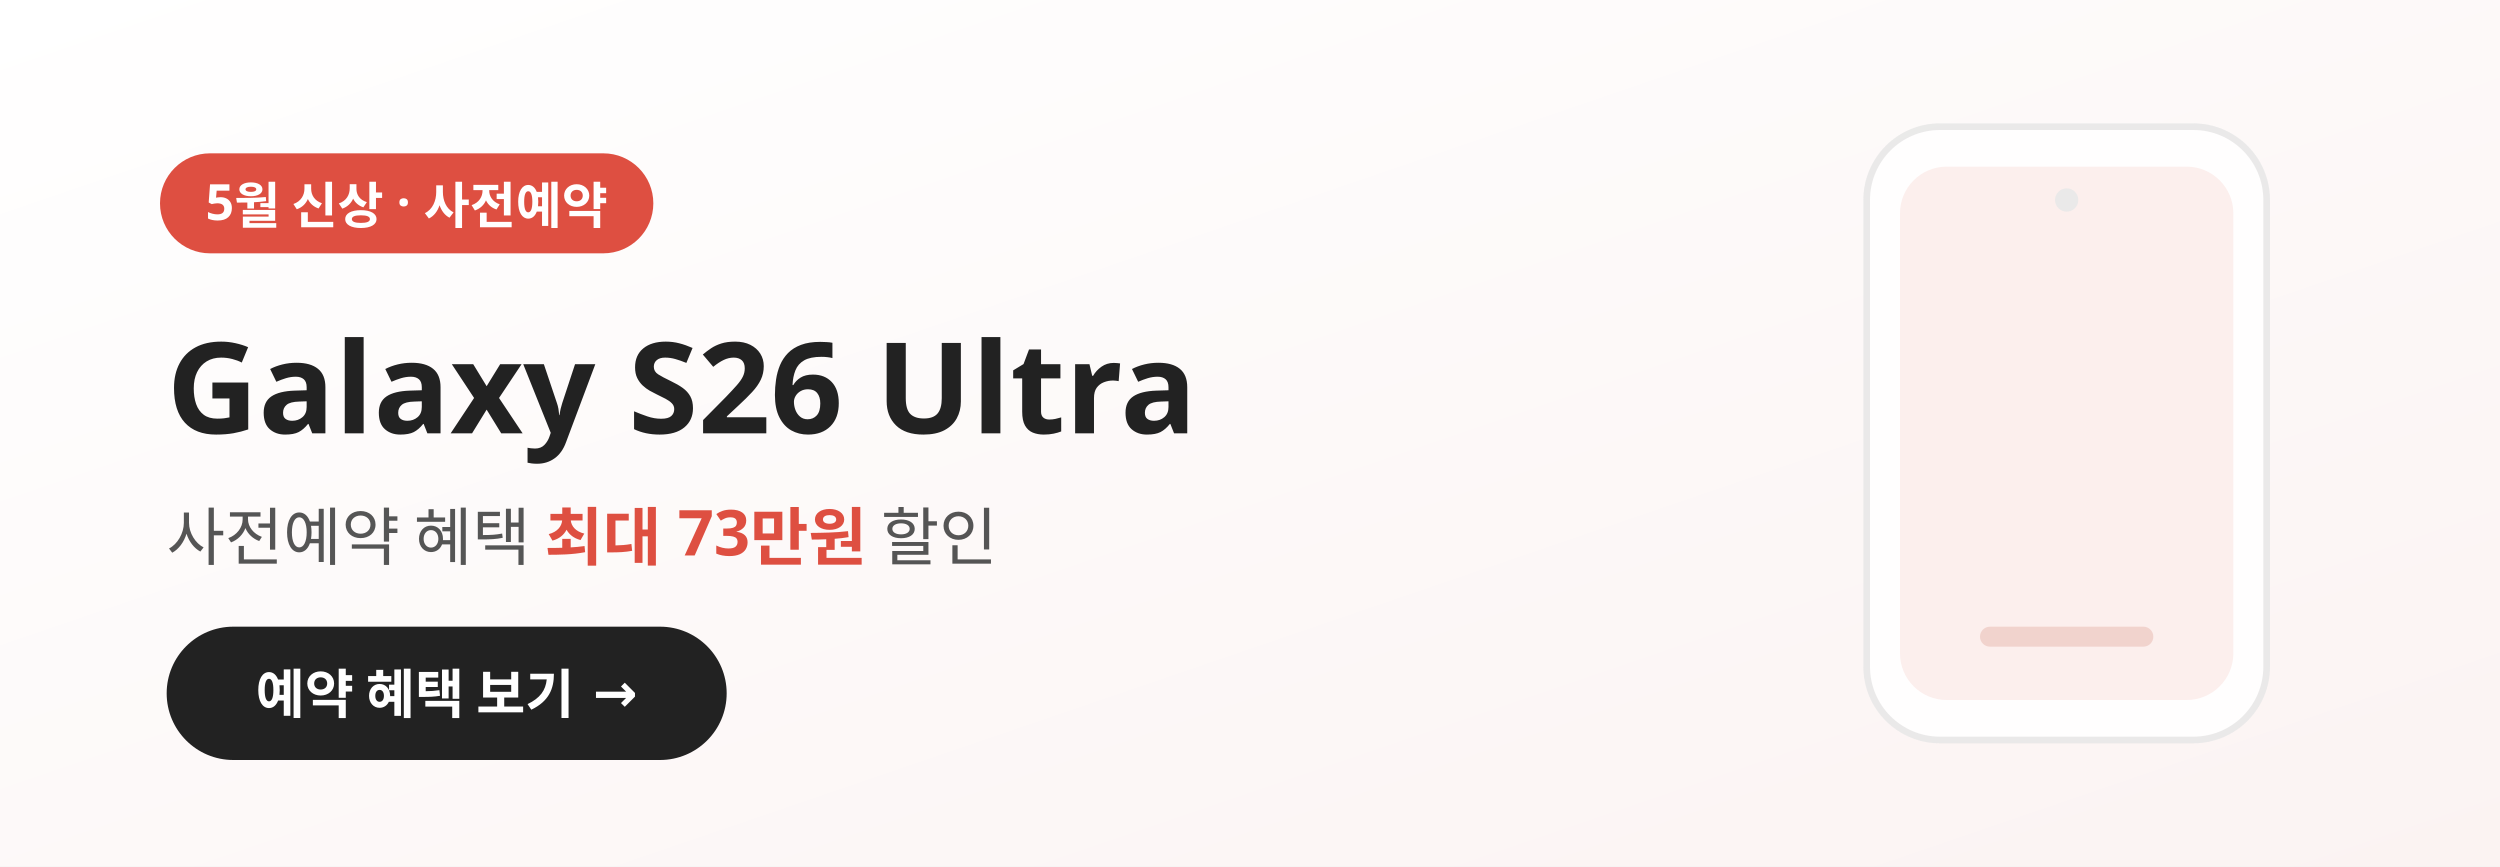
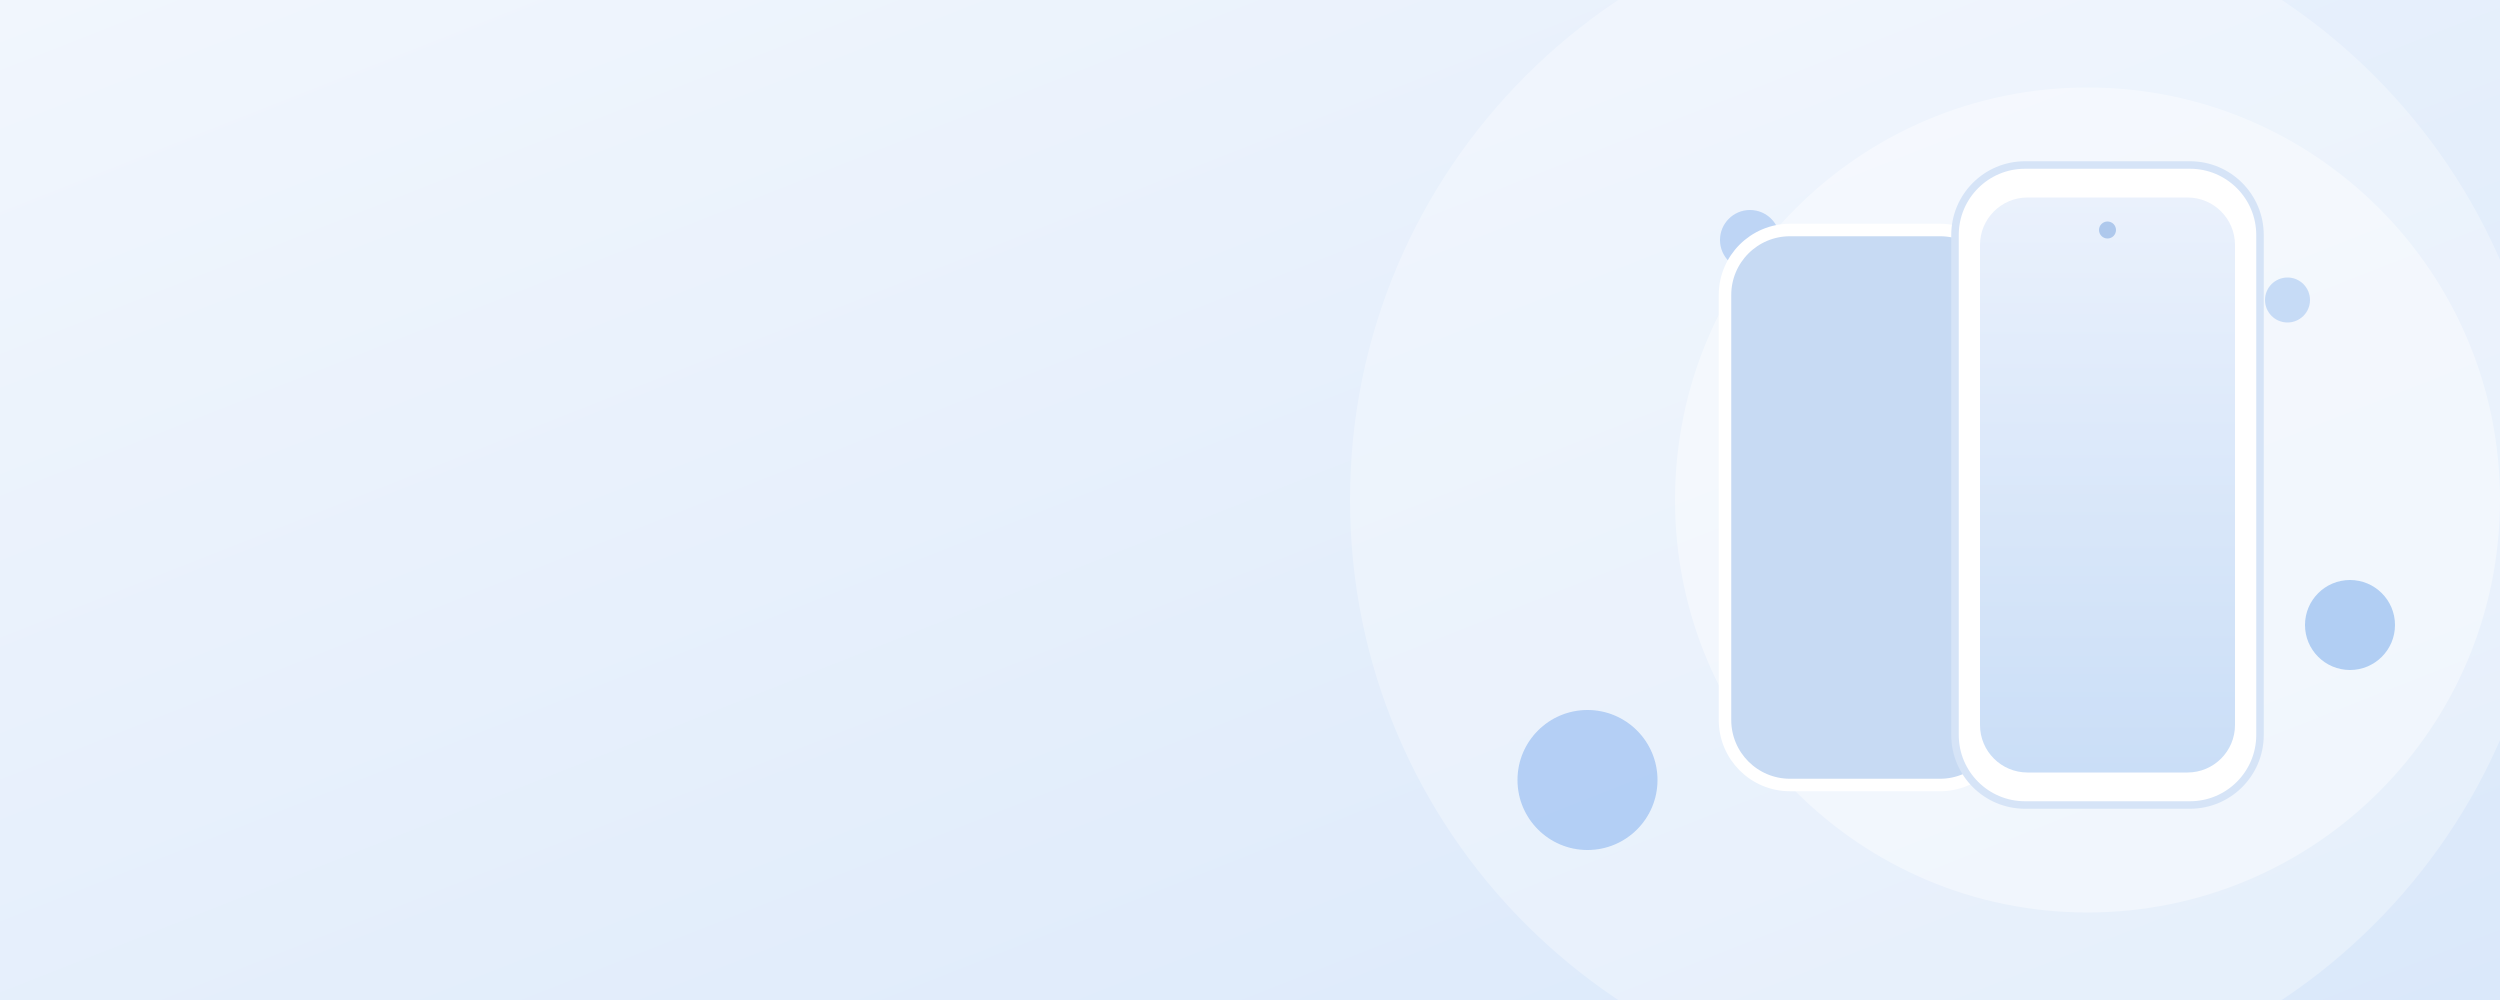
- <svg xmlns="http://www.w3.org/2000/svg" viewBox="0 0 750 260" width="750" height="260" font-family="'Pretendard','Malgun Gothic','Apple SD Gothic Neo',sans-serif">
+ <svg xmlns="http://www.w3.org/2000/svg" viewBox="0 0 1000 400" width="1000" height="400">
  <defs>
-     <linearGradient id="bg" x1="0" y1="0" x2="1" y2="1">
-       <stop offset="0" stop-color="#FFFFFF" />
-       <stop offset="1" stop-color="#FBF3F2" />
+     <linearGradient id="pbg" x1="0" y1="0" x2="1" y2="1">
+       <stop offset="0" stop-color="#F1F6FD" />
+       <stop offset="1" stop-color="#DAE8FA" />
+     </linearGradient>
+     <linearGradient id="pscr" x1="0" y1="0" x2="0" y2="1">
+       <stop offset="0" stop-color="#EAF1FC" />
+       <stop offset="1" stop-color="#CADEF7" />
    </linearGradient>
  </defs>
-   <rect width="750" height="260" fill="url(#bg)" />
-   <g transform="translate(560,38)" opacity="0.9">
-     <rect x="0" y="0" width="120" height="184" rx="22" fill="#FFFFFF" stroke="#E8E8E8" stroke-width="2" />
-     <rect x="10" y="12" width="100" height="160" rx="14" fill="#FCEEEC" />
-     <circle cx="60" cy="22" r="3.5" fill="#E8E8E8" />
-     <rect x="34" y="150" width="52" height="6" rx="3" fill="#F0CFC9" />
-   </g>
-   <g transform="translate(48,46)">
-     <rect x="0" y="0" width="148" height="30" rx="15" fill="#DE4F41" />
-     <text x="74" y="20" text-anchor="middle" fill="#FFFFFF" font-size="15" font-weight="700">5월 신상 · 사전예약</text>
-     <text x="2" y="84" fill="#222222" font-size="38" font-weight="800">Galaxy S26 Ultra</text>
-     <text x="2" y="122" fill="#555555" font-size="19" font-weight="500">사전예약 혜택 <tspan fill="#DE4F41" font-weight="800">최대 73만원</tspan> 할인</text>
-     <g transform="translate(2,142)">
-       <rect x="0" y="0" width="168" height="40" rx="20" fill="#222222" />
-       <text x="84" y="26" text-anchor="middle" fill="#FFFFFF" font-size="16" font-weight="700">예약 혜택 보기 →</text>
-     </g>
+   <rect width="1000" height="400" fill="url(#pbg)" />
+   <circle cx="780" cy="200" r="240" fill="#FFFFFF" opacity="0.30" />
+   <circle cx="835" cy="200" r="165" fill="#FFFFFF" opacity="0.40" />
+   <circle cx="635" cy="312" r="28" fill="#86B2EE" opacity="0.55" />
+   <circle cx="940" cy="250" r="18" fill="#6FA6E9" opacity="0.5" />
+   <circle cx="700" cy="96" r="12" fill="#A9C8F2" opacity="0.7" />
+   <circle cx="915" cy="120" r="9" fill="#A9C8F2" opacity="0.6" />
+   <g transform="translate(690,66)">
+     <rect x="0" y="26" width="112" height="222" rx="26" fill="#C7DAF3" stroke="#FFFFFF" stroke-width="5" />
+     <rect x="92" y="0" width="122" height="256" rx="28" fill="#FFFFFF" stroke="#D6E4F7" stroke-width="3" />
+     <rect x="102" y="13" width="102" height="230" rx="19" fill="url(#pscr)" />
+     <circle cx="153" cy="26" r="3.4" fill="#AEC8EC" />
  </g>
</svg>
